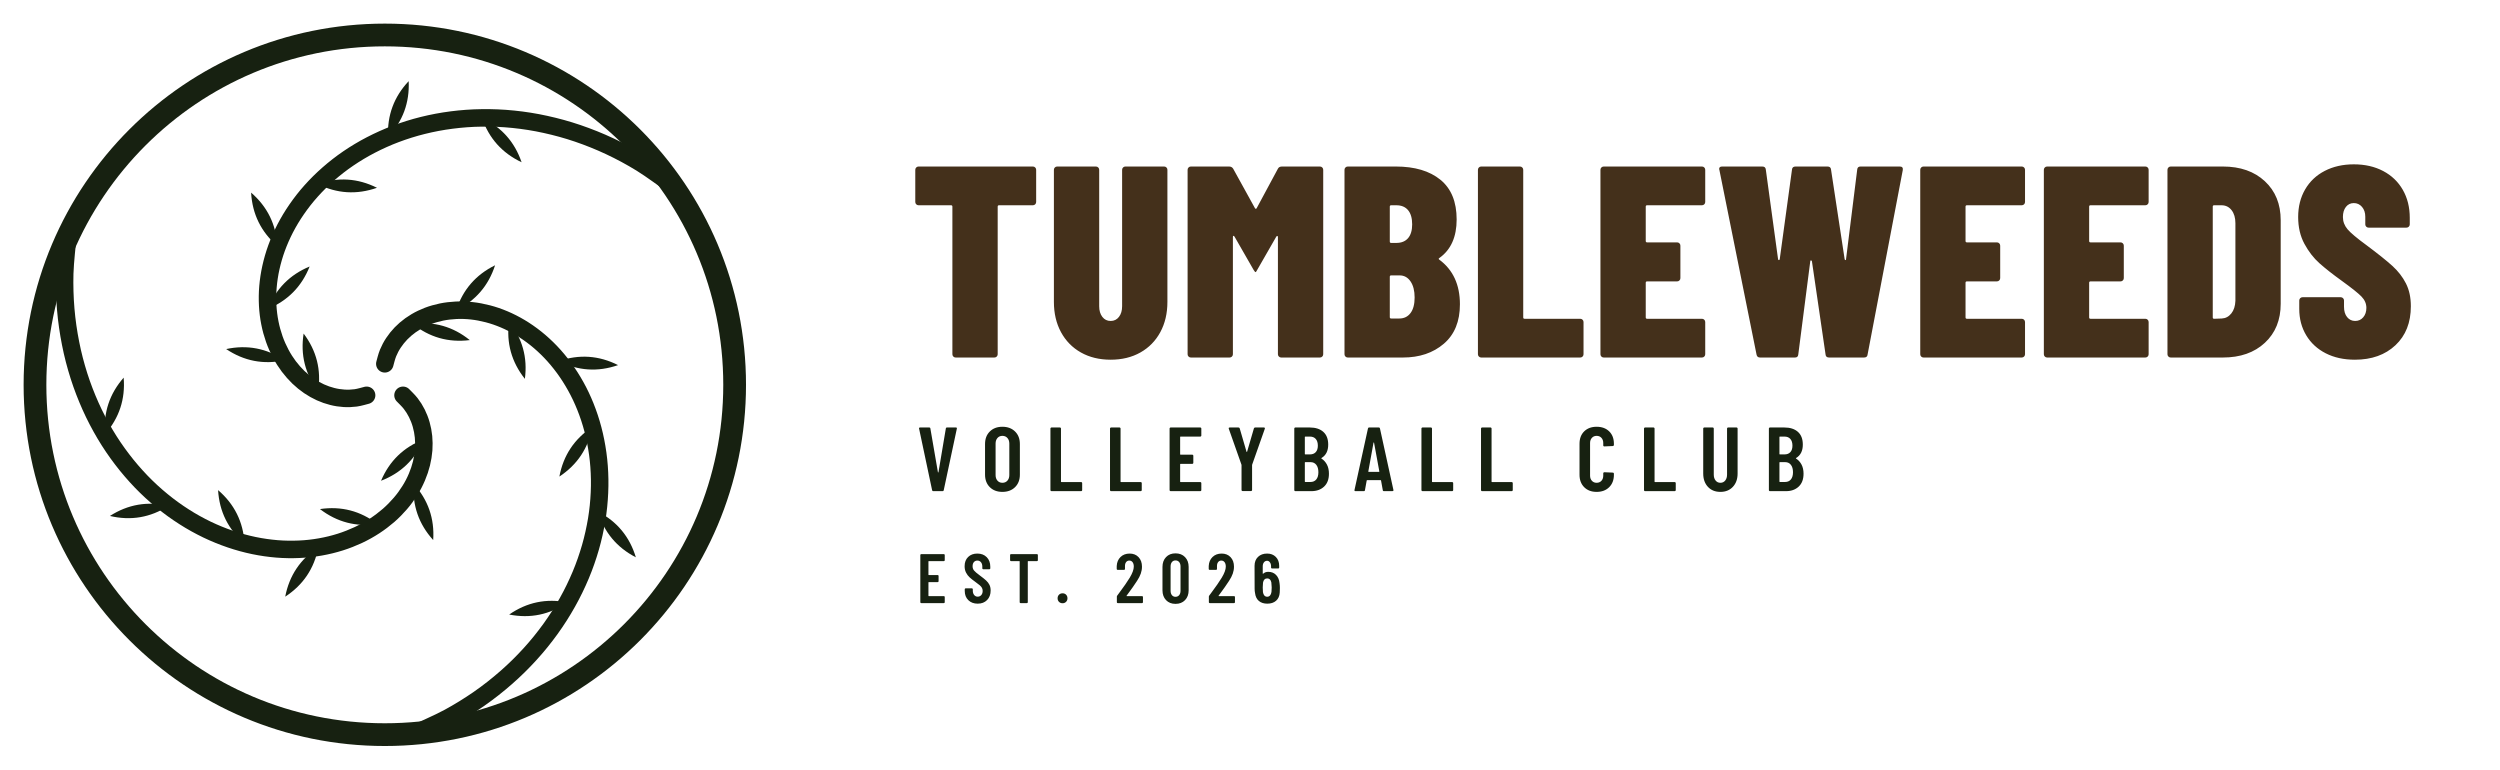
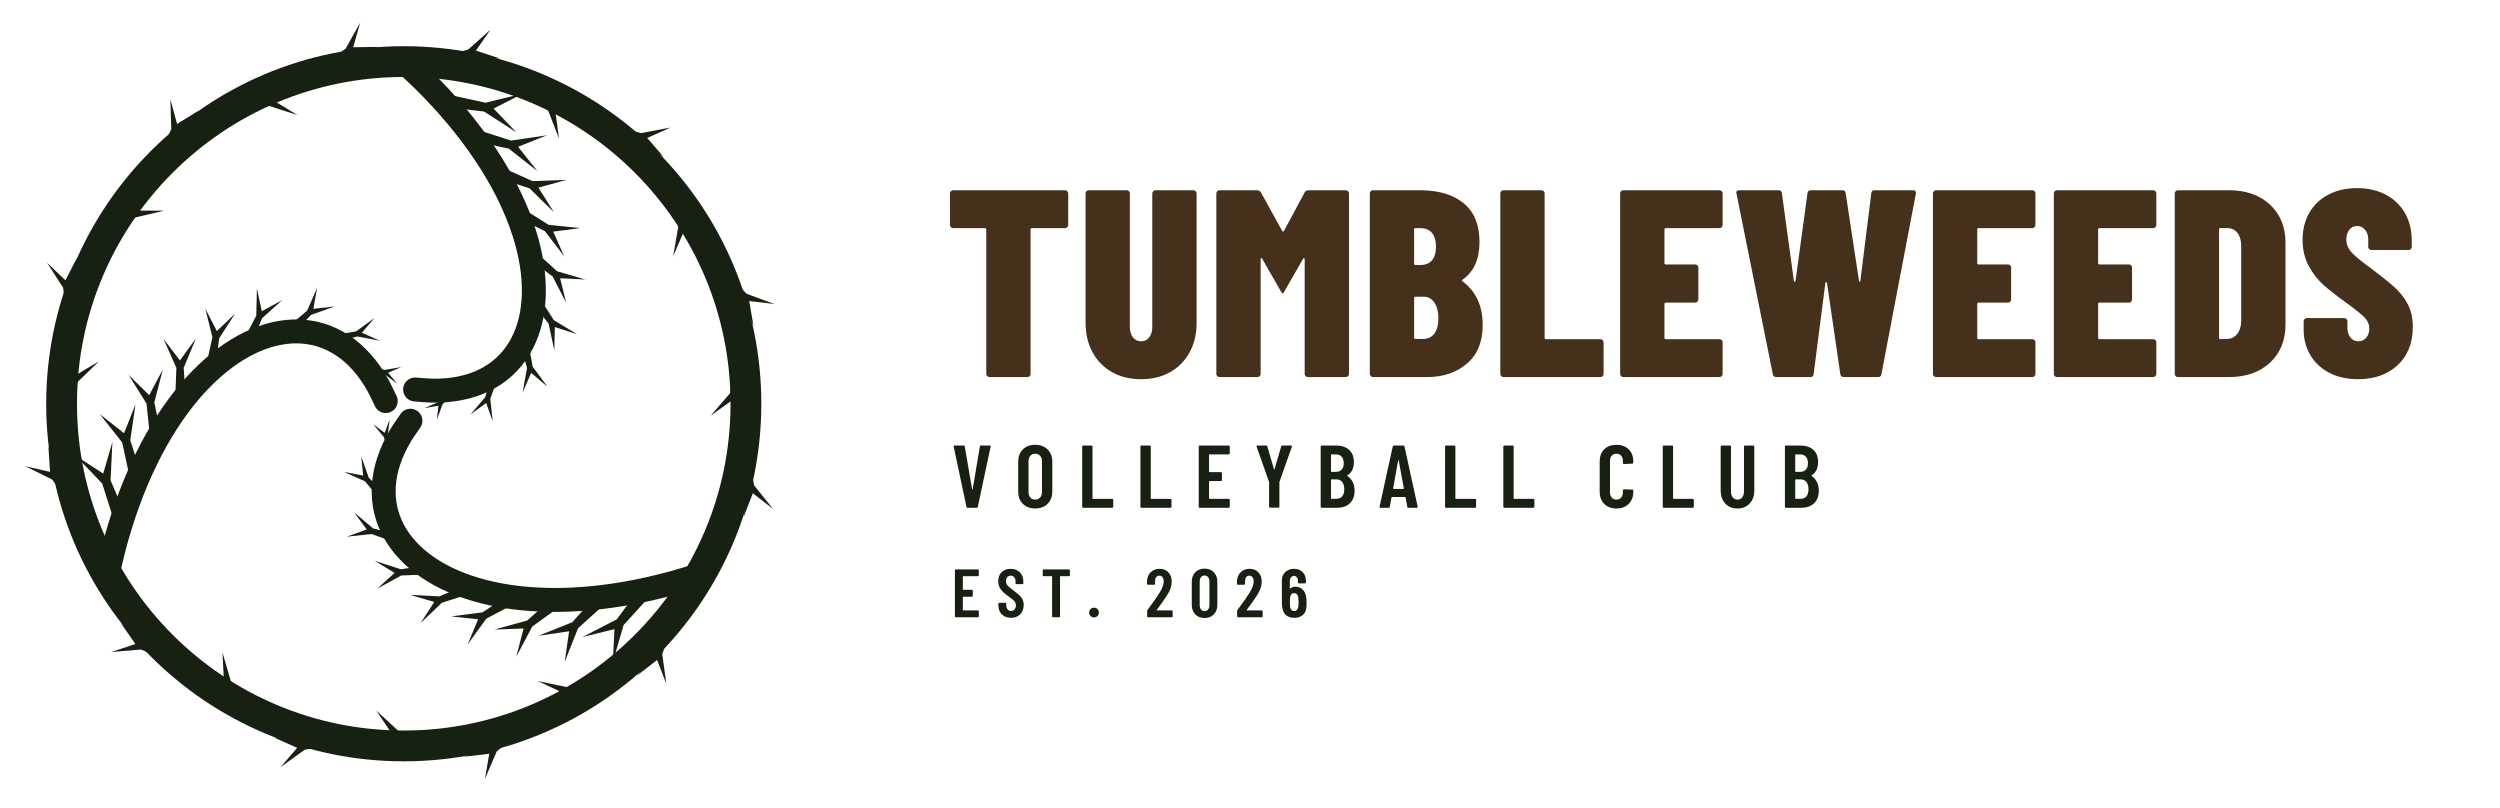
- <svg xmlns="http://www.w3.org/2000/svg" viewBox="-110 -110 714.638 220" width="714.638" height="220" role="img" aria-label="Tumbleweeds Volleyball Club">
+ <svg xmlns="http://www.w3.org/2000/svg" viewBox="-118.0 -118.0 730.638 236.0" width="730.638" height="236.0" role="img" aria-label="Tumbleweeds Volleyball Club">
  <g>
-     <circle r="100.0" fill="none" stroke="#172111" stroke-width="6.5" />
-     <path d="M0.00 -6.00C0.15 -6.51 0.51 -8.08 0.93 -9.09C1.34 -10.09 1.86 -11.08 2.48 -12.01C3.10 -12.95 3.82 -13.85 4.63 -14.69C5.44 -15.52 6.35 -16.31 7.34 -17.02C8.33 -17.72 9.41 -18.37 10.56 -18.92C11.71 -19.47 12.94 -19.95 14.22 -20.31C15.51 -20.68 16.87 -20.97 18.26 -21.13C19.66 -21.30 21.12 -21.37 22.60 -21.32C24.08 -21.27 25.60 -21.11 27.13 -20.82C28.66 -20.53 30.23 -20.13 31.78 -19.60C33.32 -19.07 34.89 -18.41 36.42 -17.63C37.96 -16.85 39.49 -15.94 40.97 -14.91C42.45 -13.88 43.92 -12.72 45.31 -11.44C46.71 -10.16 48.07 -8.75 49.34 -7.23C50.61 -5.71 51.83 -4.06 52.95 -2.31C54.07 -0.56 55.11 1.30 56.04 3.26C56.97 5.22 57.80 7.29 58.51 9.44C59.22 11.59 59.82 13.84 60.27 16.15C60.73 18.46 61.07 20.86 61.25 23.31C61.43 25.75 61.48 28.27 61.36 30.82C61.25 33.36 60.99 35.97 60.56 38.58C60.12 41.19 59.54 43.84 58.78 46.48C58.02 49.11 57.10 51.77 56.00 54.39C54.90 57.01 53.63 59.64 52.19 62.20C50.75 64.77 49.14 67.31 47.36 69.78C45.58 72.24 43.63 74.67 41.51 76.99C39.40 79.31 37.11 81.57 34.67 83.70C32.23 85.84 29.63 87.89 26.88 89.80C24.14 91.70 21.23 93.50 18.21 95.14C15.18 96.78 10.30 98.87 8.72 99.62" fill="none" stroke="#172111" stroke-width="5.0" stroke-linecap="round" />
-     <path d="M7.95 -17.43Q15.13 -11.64 24.29 -12.78Q17.11 -18.57 7.95 -17.43ZM20.40 -21.31Q28.68 -25.38 31.52 -34.17Q23.24 -30.09 20.40 -21.31ZM35.50 -18.09Q34.30 -8.93 40.04 -1.70Q41.24 -10.86 35.50 -18.09ZM49.72 -6.77Q57.96 -2.61 66.68 -5.63Q58.44 -9.79 49.72 -6.77ZM59.31 12.07Q51.60 17.15 49.90 26.23Q57.60 21.14 59.31 12.07ZM60.90 36.23Q63.56 45.07 71.76 49.31Q69.10 40.47 60.90 36.23ZM52.19 62.20Q43.14 60.41 35.55 65.67Q44.61 67.46 52.19 62.20Z" fill="#172111" />
-     <path d="M5.20 3.00C5.56 3.39 6.74 4.49 7.40 5.35C8.07 6.21 8.66 7.15 9.16 8.15C9.66 9.16 10.09 10.24 10.40 11.35C10.72 12.47 10.95 13.66 11.07 14.87C11.18 16.07 11.20 17.34 11.11 18.60C11.01 19.87 10.80 21.18 10.48 22.48C10.16 23.77 9.72 25.09 9.17 26.38C8.62 27.68 7.95 28.98 7.16 30.23C6.38 31.48 5.48 32.73 4.46 33.91C3.45 35.09 2.32 36.24 1.09 37.32C-0.15 38.39 -1.50 39.42 -2.94 40.36C-4.38 41.30 -5.94 42.17 -7.57 42.94C-9.21 43.70 -10.94 44.39 -12.75 44.96C-14.56 45.53 -16.46 46.00 -18.41 46.34C-20.36 46.69 -22.40 46.92 -24.47 47.01C-26.55 47.10 -28.69 47.08 -30.85 46.90C-33.01 46.72 -35.22 46.41 -37.43 45.95C-39.64 45.49 -41.89 44.88 -44.12 44.12C-46.35 43.36 -48.60 42.45 -50.81 41.39C-53.02 40.32 -55.22 39.11 -57.37 37.73C-59.52 36.36 -61.64 34.83 -63.69 33.15C-65.73 31.48 -67.74 29.64 -69.64 27.67C-71.54 25.69 -73.38 23.56 -75.10 21.30C-76.83 19.04 -78.47 16.63 -79.97 14.10C-81.47 11.57 -82.87 8.90 -84.11 6.13C-85.35 3.35 -86.48 0.45 -87.43 -2.54C-88.38 -5.54 -89.20 -8.65 -89.82 -11.83C-90.45 -15.00 -90.93 -18.29 -91.21 -21.62C-91.49 -24.95 -91.59 -28.36 -91.50 -31.80C-91.40 -35.24 -90.78 -40.52 -90.63 -42.26" fill="none" stroke="#172111" stroke-width="5.0" stroke-linecap="round" />
-     <path d="M11.13 15.60Q2.52 18.93 -1.08 27.43Q7.53 24.10 11.13 15.60ZM8.25 28.32Q7.64 37.53 13.83 44.38Q14.44 35.17 8.25 28.32ZM-2.09 39.79Q-9.41 34.17 -18.54 35.52Q-11.22 41.14 -2.09 39.79ZM-19.00 46.44Q-26.72 51.50 -28.47 60.56Q-20.74 55.51 -19.00 46.44ZM-40.10 45.33Q-40.66 36.11 -47.66 30.10Q-47.11 39.31 -40.10 45.33ZM-61.83 34.62Q-70.81 32.51 -78.58 37.49Q-69.60 39.61 -61.83 34.62ZM-79.97 14.10Q-73.89 7.15 -74.65 -2.05Q-80.73 4.90 -79.97 14.10Z" fill="#172111" />
-     <path d="M-5.20 3.00C-5.72 3.12 -7.26 3.60 -8.33 3.74C-9.41 3.88 -10.53 3.93 -11.64 3.86C-12.76 3.79 -13.91 3.62 -15.03 3.33C-16.16 3.05 -17.30 2.65 -18.41 2.15C-19.51 1.65 -20.61 1.03 -21.66 0.32C-22.71 -0.40 -23.74 -1.23 -24.71 -2.16C-25.67 -3.09 -26.59 -4.13 -27.44 -5.25C-28.28 -6.37 -29.07 -7.60 -29.76 -8.91C-30.46 -10.22 -31.08 -11.62 -31.60 -13.09C-32.11 -14.56 -32.55 -16.11 -32.86 -17.72C-33.18 -19.32 -33.39 -21.01 -33.48 -22.73C-33.57 -24.44 -33.55 -26.23 -33.40 -28.03C-33.25 -29.82 -32.97 -31.67 -32.56 -33.52C-32.15 -35.37 -31.61 -37.25 -30.93 -39.12C-30.25 -40.98 -29.43 -42.86 -28.48 -44.70C-27.52 -46.54 -26.43 -48.38 -25.19 -50.16C-23.96 -51.94 -22.59 -53.71 -21.08 -55.39C-19.57 -57.08 -17.92 -58.72 -16.15 -60.27C-14.38 -61.82 -12.47 -63.32 -10.44 -64.70C-8.41 -66.08 -6.25 -67.38 -3.99 -68.55C-1.73 -69.72 0.66 -70.80 3.13 -71.73C5.61 -72.66 8.20 -73.48 10.86 -74.14C13.52 -74.80 16.29 -75.33 19.11 -75.69C21.92 -76.05 24.83 -76.27 27.77 -76.30C30.71 -76.34 33.72 -76.22 36.75 -75.91C39.77 -75.60 42.85 -75.12 45.92 -74.44C48.99 -73.77 52.09 -72.92 55.15 -71.88C58.22 -70.83 61.30 -69.60 64.32 -68.18C67.35 -66.76 70.36 -65.14 73.29 -63.34C76.22 -61.53 80.48 -58.35 81.92 -57.36" fill="none" stroke="#172111" stroke-width="5.0" stroke-linecap="round" />
-     <path d="M-19.07 1.84Q-17.65 -7.28 -23.21 -14.65Q-24.63 -5.53 -19.07 1.84ZM-28.65 -7.01Q-36.32 -12.15 -45.35 -10.22Q-37.68 -5.08 -28.65 -7.01ZM-33.41 -21.70Q-24.89 -25.24 -21.49 -33.82Q-30.02 -30.28 -33.41 -21.70ZM-30.72 -39.68Q-31.24 -48.89 -38.22 -54.94Q-37.70 -45.72 -30.72 -39.68ZM-19.20 -57.39Q-10.95 -53.27 -2.24 -56.32Q-10.49 -60.45 -19.20 -57.39ZM0.93 -70.85Q7.25 -77.58 6.82 -86.80Q0.50 -80.07 0.93 -70.85ZM27.77 -76.30Q30.75 -67.57 39.10 -63.62Q36.12 -72.36 27.77 -76.30Z" fill="#172111" />
+     <circle r="100.0" fill="none" stroke="#172111" stroke-width="9.0" />
+     <path d="M0.00 -100.00C0.95 -99.11 3.88 -96.42 5.70 -94.63C7.52 -92.84 9.25 -91.04 10.91 -89.25C12.56 -87.45 14.14 -85.65 15.63 -83.86C17.13 -82.07 18.55 -80.28 19.88 -78.50C21.22 -76.72 22.48 -74.94 23.67 -73.17C24.85 -71.41 25.96 -69.65 26.99 -67.91C28.03 -66.16 28.98 -64.43 29.87 -62.72C30.75 -61.00 31.56 -59.30 32.29 -57.62C33.03 -55.94 33.69 -54.28 34.28 -52.64C34.87 -51.00 35.39 -49.39 35.84 -47.80C36.29 -46.21 36.67 -44.64 36.98 -43.10C37.29 -41.57 37.52 -40.06 37.70 -38.58C37.87 -37.11 37.97 -35.66 38.01 -34.25C38.05 -32.84 38.02 -31.46 37.92 -30.13C37.82 -28.79 37.66 -27.49 37.44 -26.23C37.21 -24.97 36.92 -23.75 36.57 -22.58C36.22 -21.41 35.80 -20.28 35.32 -19.20C34.84 -18.12 34.30 -17.08 33.70 -16.10C33.10 -15.12 32.44 -14.19 31.72 -13.31C31.00 -12.43 30.22 -11.60 29.38 -10.84C28.54 -10.07 27.65 -9.36 26.69 -8.70C25.74 -8.05 24.73 -7.46 23.66 -6.93C22.60 -6.41 21.47 -5.94 20.30 -5.54C19.12 -5.15 17.89 -4.81 16.61 -4.55C15.32 -4.29 13.98 -4.09 12.59 -3.97C11.21 -3.85 9.76 -3.80 8.27 -3.83C6.78 -3.86 4.41 -4.09 3.64 -4.14C2.87 -4.20 3.64 -4.14 3.64 -4.14" fill="none" stroke="#172111" stroke-width="7.0" stroke-linecap="round" />
+     <path d="M86.60 50.00C85.35 50.38 81.57 51.57 79.10 52.25C76.64 52.93 74.22 53.53 71.84 54.07C69.45 54.60 67.11 55.07 64.81 55.47C62.51 55.87 60.25 56.20 58.04 56.47C55.83 56.74 53.66 56.94 51.54 57.08C49.41 57.23 47.34 57.31 45.31 57.33C43.29 57.35 41.31 57.32 39.38 57.22C37.45 57.13 35.58 56.98 33.76 56.78C31.93 56.58 30.16 56.32 28.45 56.01C26.73 55.70 25.07 55.34 23.47 54.94C21.87 54.53 20.32 54.07 18.84 53.57C17.36 53.07 15.93 52.53 14.56 51.94C13.20 51.35 11.89 50.71 10.66 50.04C9.42 49.37 8.24 48.65 7.13 47.90C6.02 47.15 4.97 46.36 4.00 45.54C3.02 44.71 2.11 43.85 1.27 42.96C0.43 42.07 -0.34 41.14 -1.03 40.19C-1.73 39.24 -2.36 38.25 -2.91 37.24C-3.46 36.23 -3.94 35.19 -4.34 34.12C-4.74 33.06 -5.06 31.97 -5.31 30.86C-5.55 29.75 -5.72 28.62 -5.81 27.47C-5.89 26.32 -5.90 25.15 -5.83 23.96C-5.75 22.77 -5.59 21.57 -5.35 20.35C-5.11 19.13 -4.78 17.90 -4.36 16.66C-3.95 15.41 -3.45 14.16 -2.86 12.89C-2.27 11.63 -1.59 10.36 -0.82 9.08C-0.05 7.80 1.34 5.87 1.77 5.23C2.20 4.58 1.77 5.23 1.77 5.23" fill="none" stroke="#172111" stroke-width="7.0" stroke-linecap="round" />
+     <path d="M-86.60 50.00C-86.30 48.73 -85.45 44.85 -84.80 42.38C-84.16 39.91 -83.47 37.51 -82.74 35.18C-82.02 32.85 -81.25 30.58 -80.44 28.39C-79.64 26.20 -78.80 24.08 -77.92 22.03C-77.05 19.98 -76.14 18.00 -75.20 16.09C-74.27 14.18 -73.30 12.34 -72.31 10.58C-71.31 8.81 -70.29 7.12 -69.25 5.49C-68.20 3.87 -67.13 2.32 -66.05 0.84C-64.96 -0.63 -63.85 -2.04 -62.73 -3.37C-61.61 -4.70 -60.47 -5.96 -59.31 -7.14C-58.16 -8.32 -56.99 -9.44 -55.82 -10.47C-54.64 -11.51 -53.45 -12.47 -52.26 -13.36C-51.07 -14.24 -49.87 -15.06 -48.66 -15.79C-47.46 -16.53 -46.25 -17.19 -45.05 -17.78C-43.84 -18.36 -42.64 -18.87 -41.44 -19.31C-40.23 -19.74 -39.03 -20.10 -37.84 -20.38C-36.65 -20.66 -35.46 -20.86 -34.29 -20.99C-33.11 -21.12 -31.95 -21.17 -30.80 -21.14C-29.65 -21.11 -28.51 -21.00 -27.38 -20.82C-26.26 -20.63 -25.16 -20.37 -24.07 -20.03C-22.99 -19.68 -21.92 -19.26 -20.88 -18.76C-19.85 -18.26 -18.83 -17.68 -17.84 -17.03C-16.85 -16.37 -15.88 -15.63 -14.95 -14.81C-14.02 -13.99 -13.11 -13.09 -12.24 -12.11C-11.37 -11.13 -10.54 -10.06 -9.74 -8.92C-8.94 -7.78 -8.17 -6.55 -7.45 -5.25C-6.73 -3.94 -5.75 -1.78 -5.41 -1.08C-5.07 -0.39 -5.41 -1.08 -5.41 -1.08" fill="none" stroke="#172111" stroke-width="7.0" stroke-linecap="round" />
+     <path d="M9.03 -87.08L23.83 -85.36L24.25 -87.90L9.70 -91.08ZM24.51 -85.37L34.81 -90.66L34.81 -90.66L23.57 -87.90ZM23.18 -85.59L32.92 -79.32L32.92 -79.32L24.90 -87.68ZM17.35 -77.41L31.06 -74.48L31.69 -76.81L18.33 -81.10ZM31.71 -74.42L41.83 -78.46L41.83 -78.46L31.04 -76.87ZM30.47 -74.74L39.04 -68.00L39.04 -68.00L32.27 -76.55ZM24.63 -66.97L37.11 -62.83L37.93 -64.94L25.92 -70.31ZM37.71 -62.70L47.56 -65.43L47.56 -65.43L37.34 -65.06ZM36.59 -63.13L43.88 -55.97L43.88 -55.97L38.45 -64.63ZM30.54 -55.76L41.54 -50.29L42.58 -52.14L32.18 -58.68ZM42.07 -50.10L51.54 -51.34L51.54 -51.34L42.04 -52.33ZM41.10 -50.65L46.90 -43.07L46.90 -43.07L43.02 -51.79ZM34.59 -43.83L43.75 -37.02L45.00 -38.54L36.57 -46.23ZM44.20 -36.75L53.06 -36.32L53.06 -36.32L44.55 -38.80ZM43.41 -37.41L47.46 -29.53L47.46 -29.53L45.35 -38.14ZM35.98 -31.47L42.50 -23.19L43.98 -24.24L38.32 -33.13ZM42.84 -22.85L50.63 -20.32L50.63 -20.32L43.64 -24.58ZM42.29 -23.63L44.00 -15.61L44.00 -15.61L44.19 -23.80ZM33.45 -19.54L36.10 -10.24L37.72 -10.62L36.01 -20.14ZM36.27 -9.83L42.00 -4.98L42.00 -4.98L37.55 -11.03ZM36.07 -10.69L34.73 -3.29L34.73 -3.29L37.75 -10.18ZM25.95 -10.24L23.77 -1.72L25.21 -1.27L28.24 -9.53ZM23.71 -1.31L25.99 5.13L25.99 5.13L25.27 -1.67ZM23.95 -2.08L19.50 3.12L19.50 3.12L25.03 -0.90ZM14.64 -5.46L10.41 -0.53L11.23 0.24L15.93 -4.25ZM10.24 -0.28L9.65 4.74L9.65 4.74L11.39 -0.01ZM10.65 -0.71L6.01 1.28L6.01 1.28L10.99 0.42ZM70.90 51.36L62.01 63.32L64.00 64.95L74.03 53.94ZM61.67 63.91L61.11 75.48L61.11 75.48L64.34 64.36ZM62.53 62.87L52.24 68.17L52.24 68.17L63.48 65.40ZM58.37 53.73L48.97 64.14L50.68 65.85L61.07 56.43ZM48.59 64.67L47.03 75.45L47.03 75.45L51.05 65.32ZM49.49 63.76L39.37 67.81L39.37 67.81L50.15 66.22ZM45.68 54.81L35.85 63.55L37.27 65.32L47.93 57.60ZM35.45 64.01L32.89 73.90L32.89 73.90L37.68 64.87ZM36.38 63.26L26.53 65.99L26.53 65.99L36.75 65.62ZM33.02 54.33L22.79 61.12L23.87 62.94L34.73 57.20ZM22.35 61.49L18.69 70.30L18.69 70.30L24.30 62.58ZM23.31 60.92L13.85 62.15L13.85 62.15L23.34 63.15ZM20.66 51.87L10.18 56.40L10.87 58.24L21.75 54.78ZM9.73 56.66L4.92 64.11L4.92 64.11L11.33 57.98ZM10.70 56.30L1.84 55.86L1.84 55.86L10.36 58.34ZM9.27 46.89L-1.17 48.40L-1.00 50.21L9.53 49.75ZM-1.64 48.52L-7.72 54.01L-7.72 54.01L-0.53 50.08ZM-0.68 48.43L-8.48 45.91L-8.48 45.91L-1.48 50.17ZM0.20 38.74L-9.18 36.38L-9.66 37.98L-0.57 41.26ZM-9.62 36.32L-16.69 38.86L-16.69 38.86L-9.22 38.04ZM-8.78 36.58L-14.51 31.73L-14.51 31.73L-10.06 37.78ZM-4.11 27.60L-10.40 21.44L-11.51 22.47L-5.87 29.22ZM-10.72 21.19L-17.44 19.94L-17.44 19.94L-11.19 22.72ZM-10.17 21.78L-12.45 15.33L-12.45 15.33L-11.73 22.13ZM-2.59 15.41L-4.75 9.28L-5.82 9.60L-4.29 15.92ZM-4.88 9.01L-8.93 5.99L-8.93 5.99L-5.69 9.87ZM-4.71 9.58L-4.12 4.56L-4.12 4.56L-5.86 9.30ZM-79.93 35.72L-85.84 22.05L-88.25 22.95L-83.73 37.14ZM-86.19 21.45L-95.92 15.19L-95.92 15.19L-87.91 23.54ZM-85.71 22.72L-85.15 11.16L-85.15 11.16L-88.38 22.27ZM-75.71 23.68L-80.03 10.34L-82.37 10.97L-79.40 24.68ZM-80.30 9.75L-88.86 3.01L-88.86 3.01L-82.10 11.55ZM-79.97 10.98L-78.41 0.19L-78.41 0.19L-82.43 10.32ZM-70.31 12.16L-72.96 -0.73L-75.21 -0.38L-73.85 12.70ZM-73.16 -1.30L-80.45 -8.47L-80.45 -8.47L-75.02 0.19ZM-72.97 -0.12L-70.41 -10.02L-70.41 -10.02L-75.20 -0.99ZM-63.56 1.43L-64.33 -10.83L-66.44 -10.80L-66.90 1.47ZM-64.43 -11.38L-70.23 -18.96L-70.23 -18.96L-66.34 -10.24ZM-64.41 -10.27L-60.75 -19.08L-60.75 -19.08L-66.36 -11.36ZM-55.25 -8.04L-53.93 -19.38L-55.87 -19.71L-58.32 -8.56ZM-53.93 -19.91L-57.99 -27.79L-57.99 -27.79L-55.87 -19.18ZM-54.10 -18.88L-49.30 -26.34L-49.30 -26.34L-55.70 -20.20ZM-45.24 -15.42L-41.33 -25.21L-42.98 -25.97L-47.85 -16.62ZM-41.20 -25.68L-42.92 -33.69L-42.92 -33.69L-43.11 -25.50ZM-41.60 -24.81L-35.52 -30.30L-35.52 -30.30L-42.71 -26.37ZM-33.65 -19.19L-26.92 -26.14L-28.06 -27.36L-35.45 -21.12ZM-26.65 -26.49L-25.31 -33.89L-25.31 -33.89L-28.33 -27.00ZM-27.29 -25.89L-20.22 -28.43L-20.22 -28.43L-27.69 -27.60ZM-21.84 -17.36L-13.37 -19.72L-13.70 -21.20L-22.37 -19.69ZM-12.99 -19.88L-8.55 -25.07L-8.55 -25.07L-14.08 -21.05ZM-13.77 -19.70L-7.05 -18.45L-7.05 -18.45L-13.30 -21.23ZM-12.05 -9.95L-5.66 -8.75L-5.40 -9.84L-11.64 -11.67ZM-5.37 -8.73L-0.72 -10.72L-0.72 -10.72L-5.70 -9.86ZM-5.94 -8.87L-1.89 -5.85L-1.89 -5.85L-5.13 -9.73Z" fill="#172111" />
+     <path d="M8.99 -97.50L19.76 -101.72L19.13 -103.61L7.99 -100.49ZM20.23 -101.97L25.36 -109.35L25.36 -109.35L18.66 -103.36ZM19.23 -101.63L28.19 -100.88L28.19 -100.88L19.65 -103.69ZM33.93 -93.25L42.44 -85.42L43.86 -86.81L36.18 -95.46ZM42.87 -85.10L51.75 -83.73L51.75 -83.73L43.43 -87.13ZM42.14 -85.85L45.39 -77.47L45.39 -77.47L44.17 -86.38ZM57.84 -79.01L69.24 -77.07L69.67 -79.02L58.52 -82.08ZM69.77 -77.05L77.97 -80.73L77.97 -80.73L69.14 -79.05ZM68.75 -77.27L76.04 -72.02L76.04 -72.02L70.17 -78.82ZM77.05 -62.54L80.31 -51.44L82.25 -51.91L80.11 -63.27ZM80.52 -50.95L87.42 -45.20L87.42 -45.20L82.04 -52.40ZM80.27 -51.97L78.74 -43.12L78.74 -43.12L82.29 -51.37ZM90.23 -38.03L99.01 -30.50L100.38 -31.95L92.40 -40.32ZM99.45 -30.20L108.37 -29.14L108.37 -29.14L99.94 -32.24ZM98.69 -30.93L102.23 -22.67L102.23 -22.67L100.70 -31.52ZM98.24 -14.02L95.32 -2.83L97.22 -2.24L101.25 -13.08ZM95.25 -2.31L98.20 6.18L98.20 6.18L97.30 -2.76ZM95.56 -3.31L89.69 3.49L89.69 3.49L96.98 -1.76ZM96.95 13.77L100.59 24.75L102.51 24.21L99.98 12.93ZM100.81 25.23L107.92 30.73L107.92 30.73L102.29 23.73ZM100.53 24.22L99.32 33.12L99.32 33.12L102.57 24.74ZM76.07 61.65L73.54 72.94L75.47 73.47L79.11 62.50ZM73.49 73.47L76.74 81.85L76.74 81.85L75.52 72.94ZM73.77 72.46L68.14 79.46L68.14 79.46L75.24 73.95ZM58.64 80.02L47.44 82.89L47.84 84.84L59.27 83.10ZM46.94 83.08L40.96 89.78L40.96 89.78L48.34 84.65ZM47.97 82.87L39.18 81.03L39.18 81.03L47.31 84.86ZM33.55 91.99L25.57 100.36L26.95 101.81L35.72 94.28ZM25.25 100.79L23.72 109.64L23.72 109.64L27.27 101.38ZM26.01 100.07L17.58 103.17L17.58 103.17L26.50 102.11ZM9.16 98.78L-1.92 95.47L-2.59 97.35L8.11 101.75ZM-2.45 95.38L-11.03 98.04L-11.03 98.04L-2.06 97.45ZM-1.46 95.73L-8.05 89.63L-8.05 89.63L-3.05 97.09ZM-18.52 96.16L-29.67 99.22L-29.24 101.17L-17.84 99.23ZM-30.16 99.42L-36.03 106.22L-36.03 106.22L-28.74 100.97ZM-29.14 99.19L-37.96 97.51L-37.96 97.51L-29.77 101.19ZM-42.93 89.44L-50.72 80.89L-52.26 82.16L-45.36 91.44ZM-51.13 80.54L-59.85 78.40L-59.85 78.40L-51.86 82.51ZM-50.46 81.35L-52.97 72.73L-52.97 72.73L-52.53 81.70ZM-65.32 72.95L-76.46 69.84L-77.09 71.73L-66.32 75.94ZM-76.98 69.75L-85.52 72.56L-85.52 72.56L-76.56 71.81ZM-75.99 70.09L-82.69 64.10L-82.69 64.10L-77.56 71.48ZM-93.53 28.99L-101.47 20.59L-102.99 21.88L-95.93 31.04ZM-101.88 20.24L-110.65 18.25L-110.65 18.25L-102.58 22.22ZM-101.20 21.04L-103.86 12.46L-103.86 12.46L-103.27 21.42ZM-99.12 4.29L-95.23 -6.60L-97.08 -7.36L-102.03 3.09ZM-95.11 -7.12L-97.32 -15.83L-97.32 -15.83L-97.20 -6.85ZM-95.52 -6.15L-89.07 -12.42L-89.07 -12.42L-96.79 -7.82ZM-95.13 -23.22L-97.61 -34.52L-99.58 -34.19L-98.24 -22.70ZM-97.78 -35.02L-104.27 -41.24L-104.27 -41.24L-99.40 -33.68ZM-97.61 -33.98L-95.47 -42.71L-95.47 -42.71L-99.58 -34.72ZM-87.22 -47.28L-78.28 -54.62L-79.47 -56.22L-89.10 -49.81ZM-77.91 -55.00L-75.32 -63.60L-75.32 -63.60L-79.84 -55.84ZM-78.76 -54.37L-70.01 -56.43L-70.01 -56.43L-78.99 -56.46ZM-69.66 -68.83L-65.96 -79.79L-67.82 -80.52L-72.59 -69.98ZM-65.85 -80.31L-68.21 -88.98L-68.21 -88.98L-67.93 -80.00ZM-66.24 -79.33L-59.91 -85.71L-59.91 -85.71L-67.55 -80.97ZM-50.50 -85.40L-39.06 -87.08L-39.25 -89.07L-50.81 -88.54ZM-38.55 -87.22L-31.89 -93.26L-31.89 -93.26L-39.77 -88.93ZM-39.59 -87.12L-31.04 -84.37L-31.04 -84.37L-38.72 -89.03ZM-24.36 -94.85L-15.55 -102.34L-16.77 -103.92L-26.28 -97.35ZM-15.19 -102.73L-12.74 -111.38L-12.74 -111.38L-17.13 -103.53ZM-16.02 -102.09L-7.31 -104.30L-7.31 -104.30L-16.30 -104.17Z" fill="#172111" />
  </g>
  <g fill="#44301B">
-     <g transform="translate(150.00 -7.80)">
+     <g transform="translate(158.00 -7.80)">
      <path d="M36.192 -53.664V-44.46Q36.192 -44.07 35.919 -43.797Q35.646 -43.524 35.256 -43.524H25.584Q25.194 -43.524 25.194 -43.134V-0.936Q25.194 -0.546 24.921 -0.273Q24.648 0.0 24.258 0.0H13.182Q12.792 0.0 12.519 -0.273Q12.246 -0.546 12.246 -0.936V-43.134Q12.246 -43.524 11.856 -43.524H2.574Q2.184 -43.524 1.911 -43.797Q1.638 -44.07 1.638 -44.46V-53.664Q1.638 -54.054 1.911 -54.327Q2.184 -54.6 2.574 -54.6H35.256Q35.646 -54.6 35.919 -54.327Q36.192 -54.054 36.192 -53.664ZM41.262 -15.912V-53.664Q41.262 -54.054 41.535 -54.327Q41.808 -54.6 42.198 -54.6H53.274Q53.664 -54.6 53.937 -54.327Q54.21 -54.054 54.21 -53.664V-14.664Q54.21 -12.792 55.107 -11.622Q56.004 -10.452 57.486 -10.452Q58.968 -10.452 59.865 -11.622Q60.762 -12.792 60.762 -14.664V-53.664Q60.762 -54.054 61.035 -54.327Q61.308 -54.6 61.698 -54.6H72.774Q73.164 -54.6 73.437 -54.327Q73.71 -54.054 73.71 -53.664V-15.912Q73.71 -10.998 71.682 -7.254Q69.654 -3.51 65.988 -1.443Q62.322 0.624 57.486 0.624Q52.65 0.624 48.984 -1.443Q45.318 -3.51 43.29 -7.254Q41.262 -10.998 41.262 -15.912ZM106.47 -54.6H117.312Q117.702 -54.6 117.975 -54.327Q118.248 -54.054 118.248 -53.664V-0.936Q118.248 -0.546 117.975 -0.273Q117.702 0.0 117.312 0.0H106.236Q105.846 0.0 105.573 -0.273Q105.3 -0.546 105.3 -0.936V-34.398Q105.3 -34.71 105.144 -34.749Q104.988 -34.788 104.832 -34.554L99.372 -25.038Q99.06 -24.414 98.904 -24.414Q98.748 -24.414 98.358 -25.038L92.898 -34.554Q92.742 -34.788 92.586 -34.788Q92.43 -34.788 92.43 -34.476V-0.936Q92.43 -0.546 92.157 -0.273Q91.884 0.0 91.494 0.0H80.418Q80.028 0.0 79.755 -0.273Q79.482 -0.546 79.482 -0.936V-53.664Q79.482 -54.054 79.755 -54.327Q80.028 -54.6 80.418 -54.6H91.338Q92.118 -54.6 92.508 -53.976L98.748 -42.666Q98.982 -42.354 99.216 -42.666L105.3 -53.976Q105.612 -54.6 106.47 -54.6ZM141.024 0.0H125.268Q124.878 0.0 124.605 -0.273Q124.332 -0.546 124.332 -0.936V-53.664Q124.332 -54.054 124.605 -54.327Q124.878 -54.6 125.268 -54.6H138.996Q147.108 -54.6 151.749 -50.817Q156.39 -47.034 156.39 -39.468Q156.39 -31.98 151.476 -28.47Q151.086 -28.236 151.398 -28.002Q157.326 -23.634 157.326 -15.21Q157.326 -7.878 152.724 -3.939Q148.122 0.0 141.024 0.0ZM137.28 -43.134V-33.15Q137.28 -32.76 137.67 -32.76H139.152Q141.336 -32.76 142.506 -34.125Q143.676 -35.49 143.676 -38.064Q143.676 -40.716 142.506 -42.12Q141.336 -43.524 139.152 -43.524H137.67Q137.28 -43.524 137.28 -43.134ZM144.378 -17.16Q144.378 -20.046 143.208 -21.762Q142.038 -23.478 140.088 -23.478H137.67Q137.28 -23.478 137.28 -23.088V-11.544Q137.28 -11.154 137.67 -11.154H140.01Q142.038 -11.154 143.208 -12.714Q144.378 -14.274 144.378 -17.16ZM162.474 -0.936V-53.664Q162.474 -54.054 162.747 -54.327Q163.02 -54.6 163.41 -54.6H174.486Q174.876 -54.6 175.149 -54.327Q175.422 -54.054 175.422 -53.664V-11.466Q175.422 -11.076 175.812 -11.076H191.724Q192.114 -11.076 192.387 -10.803Q192.66 -10.53 192.66 -10.14V-0.936Q192.66 -0.546 192.387 -0.273Q192.114 0.0 191.724 0.0H163.41Q163.02 0.0 162.747 -0.273Q162.474 -0.546 162.474 -0.936ZM226.512 -43.524H210.834Q210.444 -43.524 210.444 -43.134V-33.306Q210.444 -32.916 210.834 -32.916H219.414Q219.804 -32.916 220.077 -32.643Q220.35 -32.37 220.35 -31.98V-22.698Q220.35 -22.308 220.077 -22.035Q219.804 -21.762 219.414 -21.762H210.834Q210.444 -21.762 210.444 -21.372V-11.466Q210.444 -11.076 210.834 -11.076H226.512Q226.902 -11.076 227.175 -10.803Q227.448 -10.53 227.448 -10.14V-0.936Q227.448 -0.546 227.175 -0.273Q226.902 0.0 226.512 0.0H198.432Q198.042 0.0 197.769 -0.273Q197.496 -0.546 197.496 -0.936V-53.664Q197.496 -54.054 197.769 -54.327Q198.042 -54.6 198.432 -54.6H226.512Q226.902 -54.6 227.175 -54.327Q227.448 -54.054 227.448 -53.664V-44.46Q227.448 -44.07 227.175 -43.797Q226.902 -43.524 226.512 -43.524ZM242.112 -0.858 231.504 -53.586 231.426 -53.898Q231.426 -54.6 232.284 -54.6H243.75Q244.686 -54.6 244.764 -53.742L248.274 -28.08Q248.352 -27.846 248.508 -27.846Q248.664 -27.846 248.742 -28.08L252.252 -53.742Q252.33 -54.6 253.266 -54.6H262.392Q263.328 -54.6 263.406 -53.742L267.306 -28.08Q267.384 -27.846 267.54 -27.846Q267.696 -27.846 267.696 -28.08L270.894 -53.742Q270.972 -54.6 271.83 -54.6H283.062Q284.076 -54.6 283.92 -53.586L273.858 -0.858Q273.78 0.0 272.844 0.0H262.86Q261.924 0.0 261.846 -0.858L257.946 -27.534Q257.868 -27.768 257.673 -27.768Q257.478 -27.768 257.478 -27.534L254.046 -0.858Q253.968 0.0 253.11 0.0H243.126Q242.268 0.0 242.112 -0.858ZM317.928 -43.524H302.25Q301.86 -43.524 301.86 -43.134V-33.306Q301.86 -32.916 302.25 -32.916H310.83Q311.22 -32.916 311.493 -32.643Q311.766 -32.37 311.766 -31.98V-22.698Q311.766 -22.308 311.493 -22.035Q311.22 -21.762 310.83 -21.762H302.25Q301.86 -21.762 301.86 -21.372V-11.466Q301.86 -11.076 302.25 -11.076H317.928Q318.318 -11.076 318.591 -10.803Q318.864 -10.53 318.864 -10.14V-0.936Q318.864 -0.546 318.591 -0.273Q318.318 0.0 317.928 0.0H289.848Q289.458 0.0 289.185 -0.273Q288.912 -0.546 288.912 -0.936V-53.664Q288.912 -54.054 289.185 -54.327Q289.458 -54.6 289.848 -54.6H317.928Q318.318 -54.6 318.591 -54.327Q318.864 -54.054 318.864 -53.664V-44.46Q318.864 -44.07 318.591 -43.797Q318.318 -43.524 317.928 -43.524ZM353.262 -43.524H337.584Q337.194 -43.524 337.194 -43.134V-33.306Q337.194 -32.916 337.584 -32.916H346.164Q346.554 -32.916 346.827 -32.643Q347.1 -32.37 347.1 -31.98V-22.698Q347.1 -22.308 346.827 -22.035Q346.554 -21.762 346.164 -21.762H337.584Q337.194 -21.762 337.194 -21.372V-11.466Q337.194 -11.076 337.584 -11.076H353.262Q353.652 -11.076 353.925 -10.803Q354.198 -10.53 354.198 -10.14V-0.936Q354.198 -0.546 353.925 -0.273Q353.652 0.0 353.262 0.0H325.182Q324.792 0.0 324.519 -0.273Q324.246 -0.546 324.246 -0.936V-53.664Q324.246 -54.054 324.519 -54.327Q324.792 -54.6 325.182 -54.6H353.262Q353.652 -54.6 353.925 -54.327Q354.198 -54.054 354.198 -53.664V-44.46Q354.198 -44.07 353.925 -43.797Q353.652 -43.524 353.262 -43.524ZM359.58 -0.936V-53.664Q359.58 -54.054 359.853 -54.327Q360.126 -54.6 360.516 -54.6H375.414Q382.902 -54.6 387.426 -50.388Q391.95 -46.176 391.95 -39.234V-15.366Q391.95 -8.424 387.426 -4.212Q382.902 0.0 375.414 0.0H360.516Q360.126 0.0 359.853 -0.273Q359.58 -0.546 359.58 -0.936ZM372.918 -11.076 375.102 -11.154Q376.74 -11.232 377.832 -12.597Q378.924 -13.962 379.002 -16.224V-38.376Q379.002 -40.716 377.91 -42.12Q376.818 -43.524 375.024 -43.524H372.918Q372.528 -43.524 372.528 -43.134V-11.466Q372.528 -11.076 372.918 -11.076ZM397.254 -13.884V-16.302Q397.254 -16.692 397.527 -16.965Q397.8 -17.238 398.19 -17.238H409.11Q409.5 -17.238 409.773 -16.965Q410.046 -16.692 410.046 -16.302V-14.508Q410.046 -12.636 410.943 -11.544Q411.84 -10.452 413.244 -10.452Q414.648 -10.452 415.545 -11.505Q416.442 -12.558 416.442 -14.196Q416.442 -15.99 415.038 -17.433Q413.634 -18.876 409.422 -21.918Q405.522 -24.726 403.026 -26.949Q400.53 -29.172 398.736 -32.487Q396.942 -35.802 396.942 -40.17Q396.942 -44.616 398.931 -48.048Q400.92 -51.48 404.547 -53.352Q408.174 -55.224 412.854 -55.224Q417.612 -55.224 421.239 -53.313Q424.866 -51.402 426.855 -47.931Q428.844 -44.46 428.844 -39.936V-38.064Q428.844 -37.674 428.571 -37.401Q428.298 -37.128 427.908 -37.128H417.066Q416.676 -37.128 416.403 -37.401Q416.13 -37.674 416.13 -38.064V-40.248Q416.13 -41.964 415.194 -43.056Q414.258 -44.148 412.854 -44.148Q411.45 -44.148 410.592 -43.056Q409.734 -41.964 409.734 -40.17Q409.734 -38.22 411.06 -36.66Q412.386 -35.1 416.442 -32.136Q421.356 -28.47 423.852 -26.208Q426.348 -23.946 427.752 -21.177Q429.156 -18.408 429.156 -14.664Q429.156 -7.644 424.749 -3.51Q420.342 0.624 413.166 0.624Q408.408 0.624 404.82 -1.209Q401.232 -3.042 399.243 -6.357Q397.254 -9.672 397.254 -13.884Z" />
    </g>
  </g>
  <g fill="#172111">
-     <g transform="translate(152.00 30.40)">
+     <g transform="translate(160.00 30.40)">
      <path d="M4.446 -0.286 0.728 -17.862 0.702 -17.966Q0.702 -18.2 0.988 -18.2H3.614Q3.926 -18.2 3.952 -17.914L6.11 -5.408Q6.136 -5.33 6.188 -5.33Q6.24 -5.33 6.266 -5.408L8.372 -17.914Q8.398 -18.2 8.71 -18.2H11.258Q11.596 -18.2 11.518 -17.862L7.774 -0.286Q7.722 0.0 7.436 0.0H4.784Q4.498 0.0 4.446 -0.286ZM19.578 -4.732V-13.468Q19.578 -15.704 20.943 -17.056Q22.308 -18.408 24.544 -18.408Q26.78 -18.408 28.158 -17.056Q29.536 -15.704 29.536 -13.468V-4.732Q29.536 -2.496 28.158 -1.144Q26.78 0.208 24.544 0.208Q22.308 0.208 20.943 -1.144Q19.578 -2.496 19.578 -4.732ZM26.52 -4.602V-13.598Q26.52 -14.586 25.974 -15.197Q25.428 -15.808 24.544 -15.808Q23.66 -15.808 23.127 -15.197Q22.594 -14.586 22.594 -13.598V-4.602Q22.594 -3.614 23.127 -3.003Q23.66 -2.392 24.544 -2.392Q25.428 -2.392 25.974 -3.003Q26.52 -3.614 26.52 -4.602ZM38.272 -0.312V-17.888Q38.272 -18.018 38.363 -18.109Q38.454 -18.2 38.584 -18.2H40.976Q41.106 -18.2 41.197 -18.109Q41.288 -18.018 41.288 -17.888V-2.73Q41.288 -2.6 41.418 -2.6H47.034Q47.164 -2.6 47.255 -2.509Q47.346 -2.418 47.346 -2.288V-0.312Q47.346 -0.182 47.255 -0.091Q47.164 0.0 47.034 0.0H38.584Q38.454 0.0 38.363 -0.091Q38.272 -0.182 38.272 -0.312ZM55.302 -0.312V-17.888Q55.302 -18.018 55.393 -18.109Q55.484 -18.2 55.614 -18.2H58.006Q58.136 -18.2 58.227 -18.109Q58.318 -18.018 58.318 -17.888V-2.73Q58.318 -2.6 58.448 -2.6H64.064Q64.194 -2.6 64.285 -2.509Q64.376 -2.418 64.376 -2.288V-0.312Q64.376 -0.182 64.285 -0.091Q64.194 0.0 64.064 0.0H55.614Q55.484 0.0 55.393 -0.091Q55.302 -0.182 55.302 -0.312ZM81.094 -15.6H75.478Q75.348 -15.6 75.348 -15.47V-10.556Q75.348 -10.426 75.478 -10.426H78.806Q78.936 -10.426 79.027 -10.335Q79.118 -10.244 79.118 -10.114V-8.112Q79.118 -7.982 79.027 -7.891Q78.936 -7.8 78.806 -7.8H75.478Q75.348 -7.8 75.348 -7.67V-2.73Q75.348 -2.6 75.478 -2.6H81.094Q81.224 -2.6 81.315 -2.509Q81.406 -2.418 81.406 -2.288V-0.312Q81.406 -0.182 81.315 -0.091Q81.224 0.0 81.094 0.0H72.644Q72.514 0.0 72.423 -0.091Q72.332 -0.182 72.332 -0.312V-17.888Q72.332 -18.018 72.423 -18.109Q72.514 -18.2 72.644 -18.2H81.094Q81.224 -18.2 81.315 -18.109Q81.406 -18.018 81.406 -17.888V-15.912Q81.406 -15.782 81.315 -15.691Q81.224 -15.6 81.094 -15.6ZM92.898 -0.338V-7.436L92.872 -7.592L89.258 -17.836Q89.232 -17.888 89.232 -17.966Q89.232 -18.2 89.518 -18.2H92.014Q92.3 -18.2 92.378 -17.94L94.328 -11.258Q94.354 -11.18 94.406 -11.18Q94.458 -11.18 94.484 -11.258L96.434 -17.94Q96.512 -18.2 96.798 -18.2H99.294Q99.45 -18.2 99.528 -18.109Q99.606 -18.018 99.554 -17.836L95.94 -7.592L95.914 -7.436V-0.338Q95.914 -0.208 95.823 -0.117Q95.732 -0.026 95.602 -0.026H93.21Q93.08 -0.026 92.989 -0.117Q92.898 -0.208 92.898 -0.338ZM112.866 0.0H108.29Q108.16 0.0 108.069 -0.091Q107.978 -0.182 107.978 -0.312V-17.888Q107.978 -18.018 108.069 -18.109Q108.16 -18.2 108.29 -18.2H112.398Q114.868 -18.2 116.272 -16.952Q117.676 -15.704 117.676 -13.312Q117.676 -10.634 115.778 -9.49Q115.648 -9.412 115.726 -9.334Q116.74 -8.684 117.312 -7.592Q117.884 -6.5 117.884 -4.992Q117.884 -2.6 116.493 -1.3Q115.102 0.0 112.866 0.0ZM110.994 -15.47V-10.634Q110.994 -10.504 111.124 -10.504H112.45Q113.516 -10.504 114.114 -11.154Q114.712 -11.804 114.712 -13.0Q114.712 -14.248 114.114 -14.924Q113.516 -15.6 112.45 -15.6H111.124Q110.994 -15.6 110.994 -15.47ZM114.868 -5.408Q114.868 -6.76 114.27 -7.527Q113.672 -8.294 112.632 -8.294H111.124Q110.994 -8.294 110.994 -8.164V-2.756Q110.994 -2.626 111.124 -2.626H112.632Q113.672 -2.626 114.27 -3.354Q114.868 -4.082 114.868 -5.408ZM133.276 -0.286 132.782 -3.016Q132.782 -3.146 132.626 -3.146H128.83Q128.674 -3.146 128.674 -3.016L128.18 -0.286Q128.154 0.0 127.842 0.0H125.476Q125.112 0.0 125.19 -0.338L129.038 -17.914Q129.09 -18.2 129.376 -18.2H132.132Q132.418 -18.2 132.47 -17.914L136.318 -0.338V-0.234Q136.318 0.0 136.032 0.0H133.614Q133.302 0.0 133.276 -0.286ZM129.272 -5.512H132.158Q132.314 -5.512 132.288 -5.642L130.78 -13.858Q130.754 -13.936 130.702 -13.936Q130.65 -13.936 130.624 -13.858L129.142 -5.642Q129.116 -5.512 129.272 -5.512ZM144.326 -0.312V-17.888Q144.326 -18.018 144.417 -18.109Q144.508 -18.2 144.638 -18.2H147.03Q147.16 -18.2 147.251 -18.109Q147.342 -18.018 147.342 -17.888V-2.73Q147.342 -2.6 147.472 -2.6H153.088Q153.218 -2.6 153.309 -2.509Q153.4 -2.418 153.4 -2.288V-0.312Q153.4 -0.182 153.309 -0.091Q153.218 0.0 153.088 0.0H144.638Q144.508 0.0 144.417 -0.091Q144.326 -0.182 144.326 -0.312ZM161.356 -0.312V-17.888Q161.356 -18.018 161.447 -18.109Q161.538 -18.2 161.668 -18.2H164.06Q164.19 -18.2 164.281 -18.109Q164.372 -18.018 164.372 -17.888V-2.73Q164.372 -2.6 164.502 -2.6H170.118Q170.248 -2.6 170.339 -2.509Q170.43 -2.418 170.43 -2.288V-0.312Q170.43 -0.182 170.339 -0.091Q170.248 0.0 170.118 0.0H161.668Q161.538 0.0 161.447 -0.091Q161.356 -0.182 161.356 -0.312ZM189.514 -4.68V-13.546Q189.514 -15.782 190.853 -17.095Q192.192 -18.408 194.402 -18.408Q196.638 -18.408 197.99 -17.095Q199.342 -15.782 199.342 -13.546V-13.234Q199.342 -13.104 199.251 -13.0Q199.16 -12.896 199.03 -12.896L196.612 -12.792Q196.3 -12.792 196.3 -13.104V-13.754Q196.3 -14.664 195.78 -15.236Q195.26 -15.808 194.402 -15.808Q193.57 -15.808 193.05 -15.236Q192.53 -14.664 192.53 -13.754V-4.446Q192.53 -3.536 193.05 -2.964Q193.57 -2.392 194.402 -2.392Q195.26 -2.392 195.78 -2.964Q196.3 -3.536 196.3 -4.446V-5.096Q196.3 -5.226 196.391 -5.317Q196.482 -5.408 196.612 -5.408L199.03 -5.304Q199.16 -5.304 199.251 -5.213Q199.342 -5.122 199.342 -4.992V-4.68Q199.342 -2.47 197.99 -1.131Q196.638 0.208 194.402 0.208Q192.192 0.208 190.853 -1.131Q189.514 -2.47 189.514 -4.68ZM207.948 -0.312V-17.888Q207.948 -18.018 208.039 -18.109Q208.13 -18.2 208.26 -18.2H210.652Q210.782 -18.2 210.873 -18.109Q210.964 -18.018 210.964 -17.888V-2.73Q210.964 -2.6 211.094 -2.6H216.71Q216.84 -2.6 216.931 -2.509Q217.022 -2.418 217.022 -2.288V-0.312Q217.022 -0.182 216.931 -0.091Q216.84 0.0 216.71 0.0H208.26Q208.13 0.0 208.039 -0.091Q207.948 -0.182 207.948 -0.312ZM224.874 -5.044V-17.888Q224.874 -18.018 224.965 -18.109Q225.056 -18.2 225.186 -18.2H227.578Q227.708 -18.2 227.799 -18.109Q227.89 -18.018 227.89 -17.888V-4.732Q227.89 -3.692 228.41 -3.042Q228.93 -2.392 229.788 -2.392Q230.646 -2.392 231.166 -3.042Q231.686 -3.692 231.686 -4.732V-17.888Q231.686 -18.018 231.777 -18.109Q231.868 -18.2 231.998 -18.2H234.39Q234.52 -18.2 234.611 -18.109Q234.702 -18.018 234.702 -17.888V-5.044Q234.702 -2.678 233.35 -1.235Q231.998 0.208 229.788 0.208Q227.552 0.208 226.213 -1.235Q224.874 -2.678 224.874 -5.044ZM248.534 0.0H243.958Q243.828 0.0 243.737 -0.091Q243.646 -0.182 243.646 -0.312V-17.888Q243.646 -18.018 243.737 -18.109Q243.828 -18.2 243.958 -18.2H248.066Q250.536 -18.2 251.94 -16.952Q253.344 -15.704 253.344 -13.312Q253.344 -10.634 251.446 -9.49Q251.316 -9.412 251.394 -9.334Q252.408 -8.684 252.98 -7.592Q253.552 -6.5 253.552 -4.992Q253.552 -2.6 252.161 -1.3Q250.77 0.0 248.534 0.0ZM246.662 -15.47V-10.634Q246.662 -10.504 246.792 -10.504H248.118Q249.184 -10.504 249.782 -11.154Q250.38 -11.804 250.38 -13.0Q250.38 -14.248 249.782 -14.924Q249.184 -15.6 248.118 -15.6H246.792Q246.662 -15.6 246.662 -15.47ZM250.536 -5.408Q250.536 -6.76 249.938 -7.527Q249.34 -8.294 248.3 -8.294H246.792Q246.662 -8.294 246.662 -8.164V-2.756Q246.662 -2.626 246.792 -2.626H248.3Q249.34 -2.626 249.938 -3.354Q250.536 -4.082 250.536 -5.408Z" />
    </g>
-     <g transform="translate(152.00 62.40)">
+     <g transform="translate(160.00 62.40)">
      <path d="M7.82 -12.0H3.5Q3.4 -12.0 3.4 -11.9V-8.12Q3.4 -8.02 3.5 -8.02H6.06Q6.16 -8.02 6.23 -7.95Q6.3 -7.88 6.3 -7.78V-6.24Q6.3 -6.14 6.23 -6.07Q6.16 -6.0 6.06 -6.0H3.5Q3.4 -6.0 3.4 -5.9V-2.1Q3.4 -2.0 3.5 -2.0H7.82Q7.92 -2.0 7.99 -1.93Q8.06 -1.86 8.06 -1.76V-0.24Q8.06 -0.14 7.99 -0.07Q7.92 0.0 7.82 0.0H1.32Q1.22 0.0 1.15 -0.07Q1.08 -0.14 1.08 -0.24V-13.76Q1.08 -13.86 1.15 -13.93Q1.22 -14.0 1.32 -14.0H7.82Q7.92 -14.0 7.99 -13.93Q8.06 -13.86 8.06 -13.76V-12.24Q8.06 -12.14 7.99 -12.07Q7.92 -12.0 7.82 -12.0ZM13.78 -3.46V-3.98Q13.78 -4.08 13.85 -4.15Q13.92 -4.22 14.02 -4.22H15.84Q15.94 -4.22 16.01 -4.15Q16.08 -4.08 16.08 -3.98V-3.58Q16.08 -2.8 16.47 -2.32Q16.86 -1.84 17.48 -1.84Q18.1 -1.84 18.5 -2.29Q18.9 -2.74 18.9 -3.48Q18.9 -4.0 18.68 -4.38Q18.46 -4.76 18.06 -5.1Q17.66 -5.44 16.78 -6.08Q15.78 -6.8 15.17 -7.36Q14.56 -7.92 14.15 -8.71Q13.74 -9.5 13.74 -10.54Q13.74 -12.2 14.74 -13.18Q15.74 -14.16 17.38 -14.16Q19.04 -14.16 20.06 -13.13Q21.08 -12.1 21.08 -10.4V-9.92Q21.08 -9.82 21.01 -9.75Q20.94 -9.68 20.84 -9.68H19.04Q18.94 -9.68 18.87 -9.75Q18.8 -9.82 18.8 -9.92V-10.44Q18.8 -11.22 18.41 -11.69Q18.02 -12.16 17.38 -12.16Q16.78 -12.16 16.4 -11.73Q16.02 -11.3 16.02 -10.54Q16.02 -9.82 16.43 -9.32Q16.84 -8.82 18.04 -7.94Q19.26 -7.04 19.88 -6.47Q20.5 -5.9 20.84 -5.22Q21.18 -4.54 21.18 -3.6Q21.18 -1.9 20.16 -0.87Q19.14 0.16 17.48 0.16Q15.82 0.16 14.8 -0.84Q13.78 -1.84 13.78 -3.46ZM34.68 -13.76V-12.24Q34.68 -12.14 34.61 -12.07Q34.54 -12.0 34.44 -12.0H31.9Q31.8 -12.0 31.8 -11.9V-0.24Q31.8 -0.14 31.73 -0.07Q31.66 0.0 31.56 0.0H29.72Q29.62 0.0 29.55 -0.07Q29.48 -0.14 29.48 -0.24V-11.9Q29.48 -12.0 29.38 -12.0H26.98Q26.88 -12.0 26.81 -12.07Q26.74 -12.14 26.74 -12.24V-13.76Q26.74 -13.86 26.81 -13.93Q26.88 -14.0 26.98 -14.0H34.44Q34.54 -14.0 34.61 -13.93Q34.68 -13.86 34.68 -13.76ZM40.32 -1.38Q40.32 -2.0 40.72 -2.4Q41.12 -2.8 41.74 -2.8Q42.36 -2.8 42.75 -2.4Q43.14 -2.0 43.14 -1.38Q43.14 -0.76 42.74 -0.36Q42.34 0.04 41.74 0.04Q41.12 0.04 40.72 -0.36Q40.32 -0.76 40.32 -1.38ZM60.1 -2.0H64.48Q64.58 -2.0 64.65 -1.93Q64.72 -1.86 64.72 -1.76V-0.24Q64.72 -0.14 64.65 -0.07Q64.58 0.0 64.48 0.0H57.5Q57.4 0.0 57.33 -0.07Q57.26 -0.14 57.26 -0.24V-1.84Q57.26 -2.02 57.36 -2.14L58.14 -3.2Q58.92 -4.24 59.67 -5.32Q60.42 -6.4 60.94 -7.26Q62.1 -9.18 62.1 -10.44Q62.1 -11.24 61.75 -11.7Q61.4 -12.16 60.82 -12.16Q60.24 -12.16 59.9 -11.71Q59.56 -11.26 59.58 -10.52V-9.74Q59.58 -9.64 59.51 -9.57Q59.44 -9.5 59.34 -9.5H57.46Q57.36 -9.5 57.29 -9.57Q57.22 -9.64 57.22 -9.74V-10.6Q57.3 -12.2 58.31 -13.18Q59.32 -14.16 60.92 -14.16Q62.5 -14.16 63.47 -13.13Q64.44 -12.1 64.44 -10.42Q64.44 -9.42 64.1 -8.44Q63.76 -7.46 63.02 -6.34Q62.52 -5.54 61.83 -4.58Q61.14 -3.62 60.92 -3.32Q60.32 -2.52 60.04 -2.12Q60 -2.08 60.02 -2.04Q60.04 -2.0 60.1 -2.0ZM70.3 -3.66V-10.34Q70.3 -12.08 71.32 -13.15Q72.34 -14.22 74.02 -14.22Q75.72 -14.22 76.75 -13.15Q77.78 -12.08 77.78 -10.34V-3.66Q77.78 -1.92 76.75 -0.85Q75.72 0.22 74.02 0.22Q72.34 0.22 71.32 -0.85Q70.3 -1.92 70.3 -3.66ZM75.46 -3.52V-10.48Q75.46 -11.26 75.07 -11.73Q74.68 -12.2 74.02 -12.2Q73.38 -12.2 73.0 -11.73Q72.62 -11.26 72.62 -10.48V-3.52Q72.62 -2.74 73.0 -2.27Q73.38 -1.8 74.02 -1.8Q74.68 -1.8 75.07 -2.27Q75.46 -2.74 75.46 -3.52ZM86.4 -2.0H90.78Q90.88 -2.0 90.95 -1.93Q91.02 -1.86 91.02 -1.76V-0.24Q91.02 -0.14 90.95 -0.07Q90.88 0.0 90.78 0.0H83.8Q83.7 0.0 83.63 -0.07Q83.56 -0.14 83.56 -0.24V-1.84Q83.56 -2.02 83.66 -2.14L84.44 -3.2Q85.22 -4.24 85.97 -5.32Q86.72 -6.4 87.24 -7.26Q88.4 -9.18 88.4 -10.44Q88.4 -11.24 88.05 -11.7Q87.7 -12.16 87.12 -12.16Q86.54 -12.16 86.2 -11.71Q85.86 -11.26 85.88 -10.52V-9.74Q85.88 -9.64 85.81 -9.57Q85.74 -9.5 85.64 -9.5H83.76Q83.66 -9.5 83.59 -9.57Q83.52 -9.64 83.52 -9.74V-10.6Q83.6 -12.2 84.61 -13.18Q85.62 -14.16 87.22 -14.16Q88.8 -14.16 89.77 -13.13Q90.74 -12.1 90.74 -10.42Q90.74 -9.42 90.4 -8.44Q90.06 -7.46 89.32 -6.34Q88.82 -5.54 88.13 -4.58Q87.44 -3.62 87.22 -3.32Q86.62 -2.52 86.34 -2.12Q86.3 -2.08 86.32 -2.04Q86.34 -2.0 86.4 -2.0ZM103.86 -4.32Q103.86 -3.86 103.82 -3.02Q103.72 -1.5 102.77 -0.67Q101.82 0.16 100.26 0.16Q98.78 0.16 97.86 -0.61Q96.94 -1.38 96.76 -2.88Q96.64 -3.42 96.64 -4.14L96.62 -10.64Q96.62 -12.26 97.61 -13.21Q98.6 -14.16 100.22 -14.16Q101.74 -14.16 102.7 -13.2Q103.66 -12.24 103.66 -10.64V-10.14Q103.66 -10.04 103.59 -9.97Q103.52 -9.9 103.42 -9.9H101.58Q101.48 -9.9 101.41 -9.97Q101.34 -10.04 101.34 -10.14V-10.52Q101.34 -11.2 101.01 -11.65Q100.68 -12.1 100.22 -12.1Q99.66 -12.1 99.31 -11.66Q98.96 -11.22 98.96 -10.52V-8.46Q98.96 -8.4 99 -8.38Q99.04 -8.36 99.08 -8.4Q99.66 -8.94 100.52 -8.94Q101.9 -8.94 102.76 -8.06Q103.62 -7.18 103.76 -5.72Q103.86 -5.06 103.86 -4.32ZM101.52 -4.48Q101.52 -5.0 101.42 -5.9Q101.18 -7.06 100.24 -7.06Q99.76 -7.06 99.45 -6.75Q99.14 -6.44 99.04 -5.84Q98.96 -5.14 98.96 -4.48Q98.96 -3.9 99.02 -3.14Q99.12 -2.5 99.43 -2.16Q99.74 -1.82 100.24 -1.82Q100.74 -1.82 101.05 -2.18Q101.36 -2.54 101.46 -3.2Q101.52 -3.92 101.52 -4.48Z" />
    </g>
  </g>
</svg>
